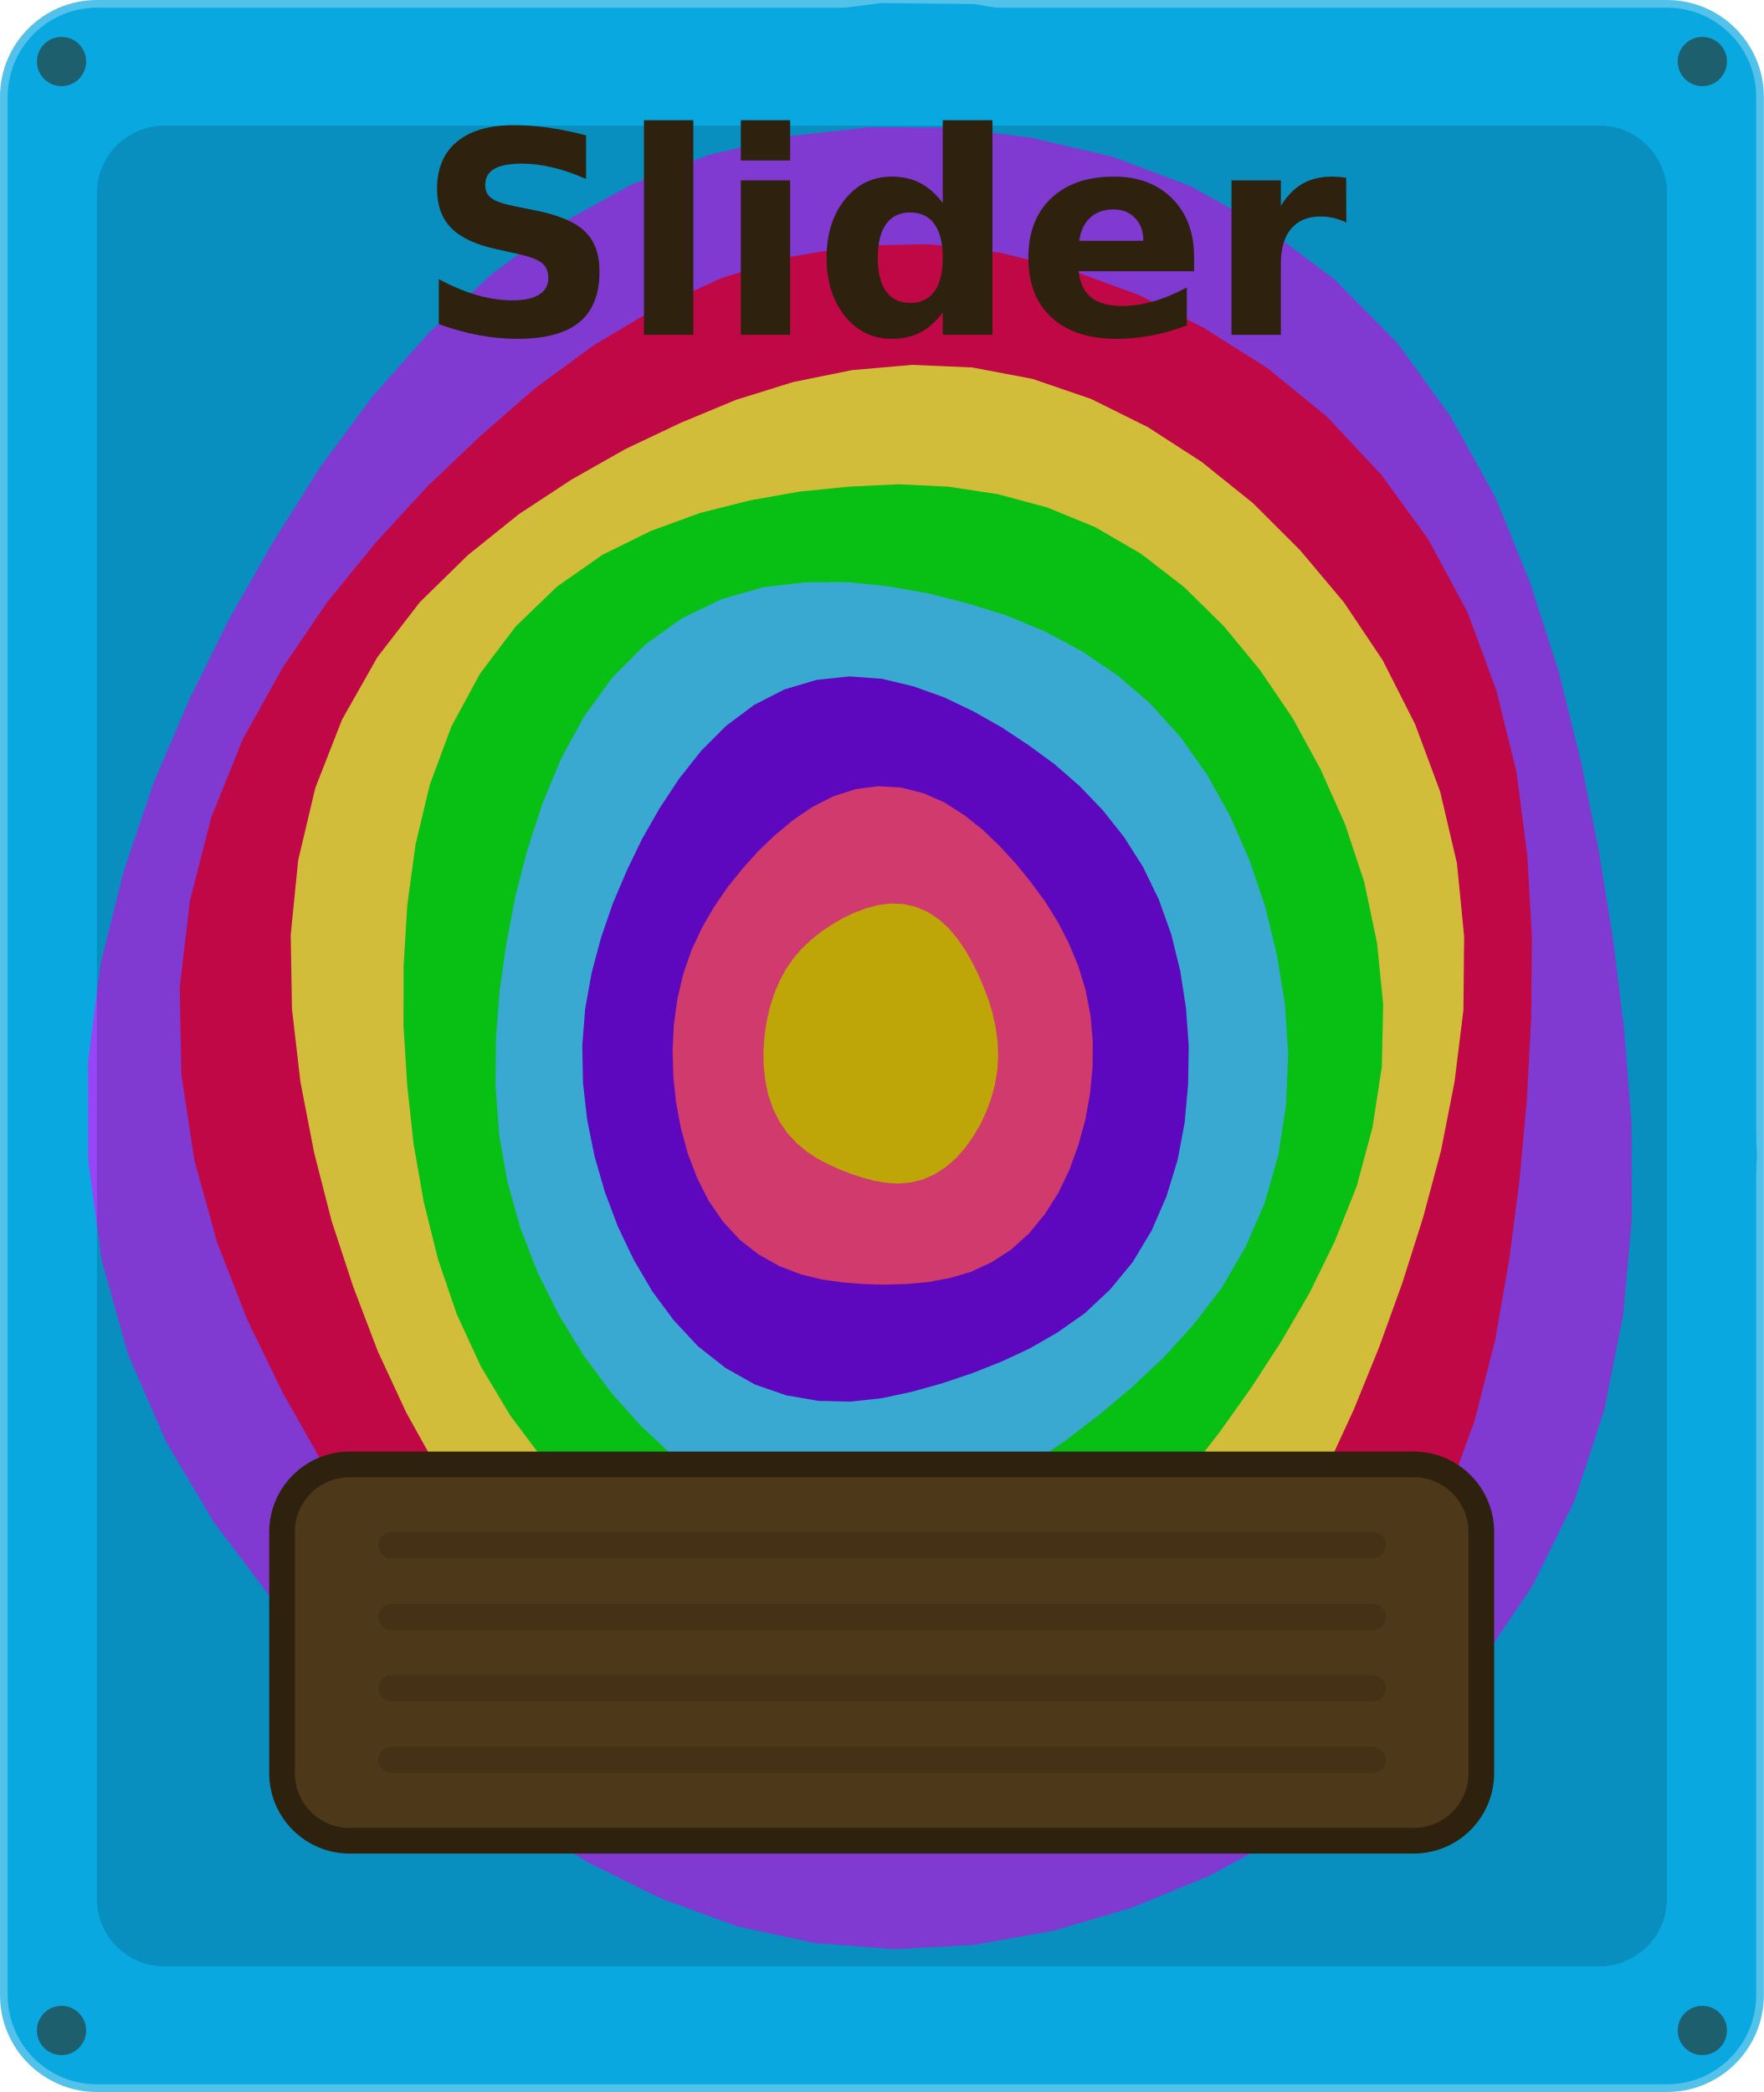
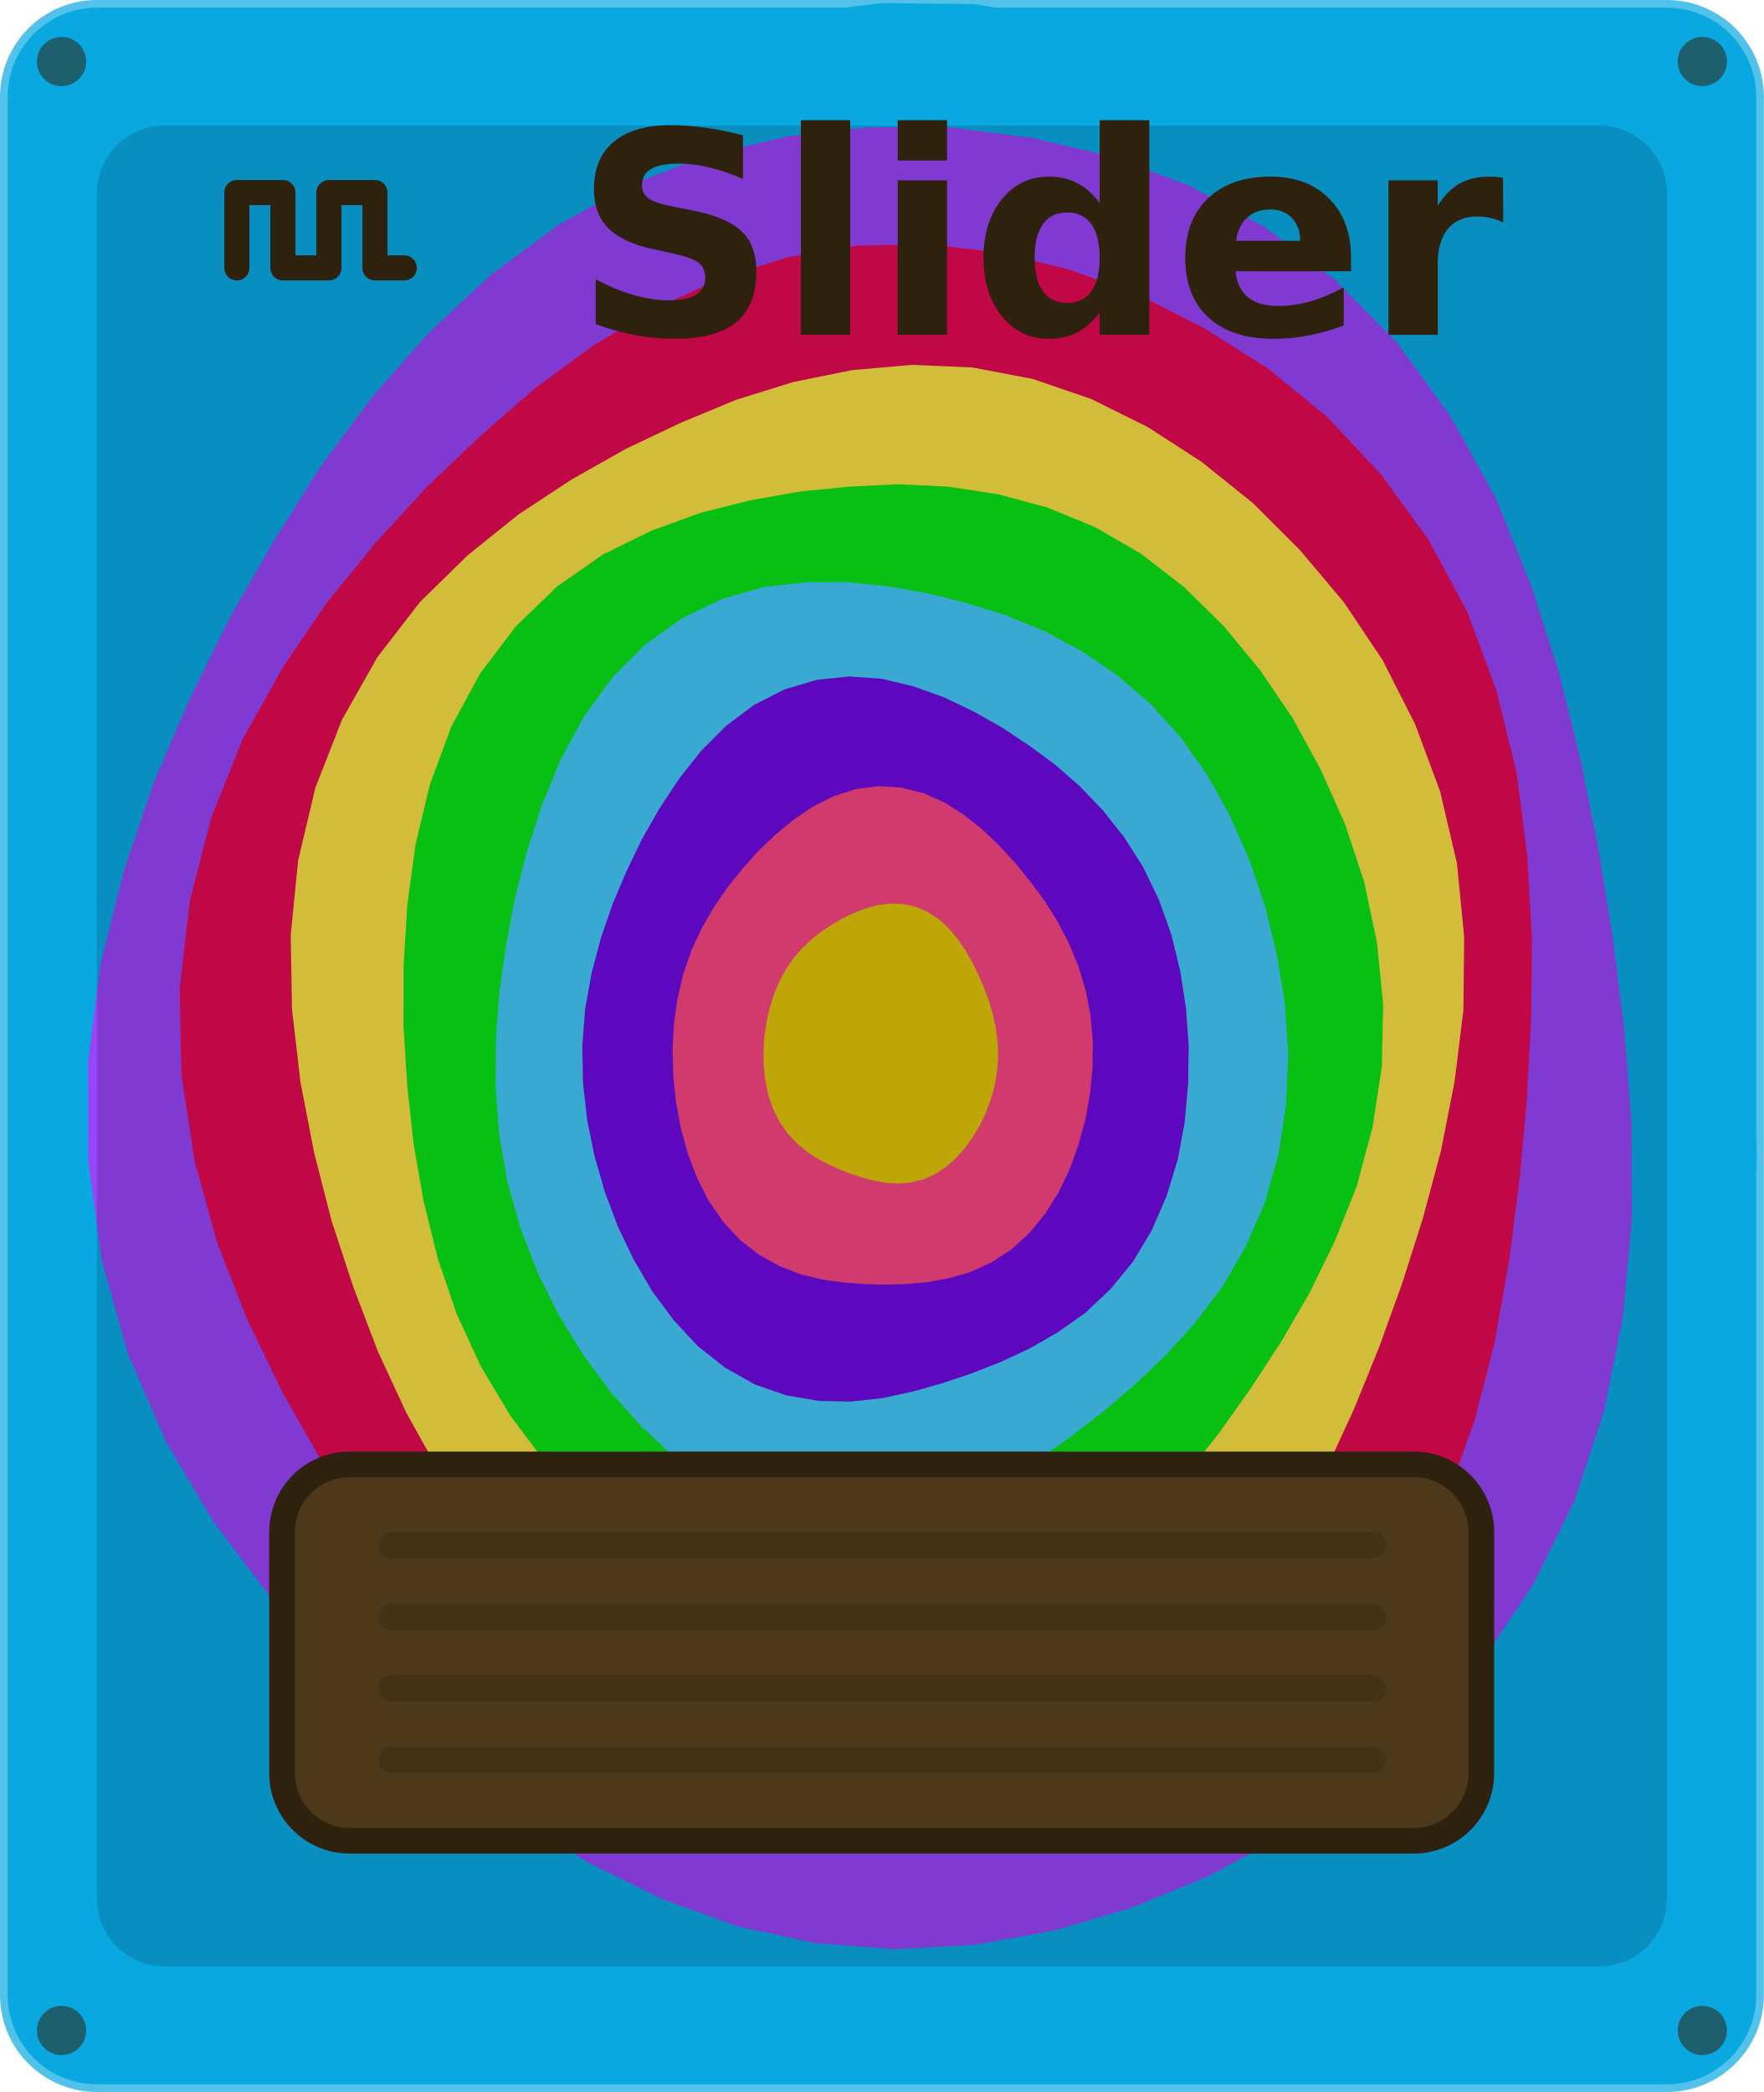
<svg xmlns="http://www.w3.org/2000/svg" width="344" height="408" viewBox="0 0 344 408">
  <defs>
    <path id="hwRing" d="M100.9 0.0L101.6 10.7L100.8 21.4L98.3 31.9L94.3 42.0L88.9 51.3L82.5 59.9L75.2 67.7L67.3 74.7L58.8 80.9L49.8 86.3L40.4 90.8L30.6 94.3L20.5 96.7L10.3 97.9L0.0 97.9L-10.2 96.9L-20.2 95.1L-30.1 92.5L-39.8 89.4L-49.4 85.5L-58.8 80.9L-67.9 75.4L-76.4 68.8L-84.0 61.0L-90.3 52.1L-95.1 42.3L-98.3 31.9L-99.9 21.2L-100.0 10.5L-99.1 0.0L-97.3 -10.2L-94.9 -20.2L-91.9 -29.9L-88.5 -39.4L-84.3 -48.7L-79.3 -57.6L-73.4 -66.1L-66.6 -73.9L-58.8 -80.9L-50.2 -86.9L-40.9 -91.9L-31.2 -95.9L-21.0 -99.0L-10.6 -101.0L-0.0 -102.1L10.7 -102.0L21.4 -100.5L31.7 -97.7L41.6 -93.4L50.6 -87.7L58.8 -80.9L65.9 -73.2L72.2 -65.1L77.8 -56.6L82.9 -47.9L87.6 -39.0L91.9 -29.9L95.8 -20.4L98.9 -10.4L100.9 -0.0 Z" />
  </defs>
  <clipPath id="pedalBody">
    <rect x="0" y="0" width="344" height="408" rx="18.9" />
  </clipPath>
  <rect x="0" y="0" width="344" height="408" rx="18.9" fill="hsl(196,92%,46%)" stroke="rgba(255,255,255,0.3)" stroke-width="3" />
  <g clip-path="url(#pedalBody)">
    <g transform="scale(0.671875,0.796875)">
      <use href="#hwRing" transform="translate(256,256) scale(2.500) rotate(0)" fill="hsl(196,92%,46%)" />
      <use href="#hwRing" transform="translate(256,256) scale(2.230) rotate(17)" fill="hsl(268,92%,62%)" />
      <use href="#hwRing" transform="translate(256,256) scale(1.960) rotate(34)" fill="hsl(340,92%,46%)" />
      <use href="#hwRing" transform="translate(256,256) scale(1.690) rotate(51)" fill="hsl(52,92%,62%)" />
      <use href="#hwRing" transform="translate(256,256) scale(1.420) rotate(68)" fill="hsl(124,92%,46%)" />
      <use href="#hwRing" transform="translate(256,256) scale(1.150) rotate(85)" fill="hsl(196,92%,62%)" />
      <use href="#hwRing" transform="translate(256,256) scale(0.880) rotate(102)" fill="hsl(268,92%,46%)" />
      <use href="#hwRing" transform="translate(256,256) scale(0.610) rotate(119)" fill="hsl(340,92%,62%)" />
      <use href="#hwRing" transform="translate(256,256) scale(0.340) rotate(136)" fill="hsl(52,92%,46%)" />
    </g>
  </g>
  <rect x="18.9" y="24.5" width="306.2" height="359.0" rx="13.2" fill="rgba(0,0,0,0.18)" fill-opacity="0.85" />
-   <text x="172.0" y="65.3" text-anchor="middle" font-family="DejaVu Sans, Noto Sans, sans-serif" font-weight="700" font-size="55.1" fill="hsl(36,50%,12%)">Slider</text>
+   <g transform="translate(41.3,24.5) scale(0.408)" fill="none" stroke="hsl(36,50%,12%)" stroke-width="12" stroke-linecap="round" stroke-linejoin="round">
+     <path d="M12 68 L12 32 L34 32 L34 68 L56 68 L56 32 L78 32 L78 68 L92 68" />
+   </g>
+   <text x="202.6" y="65.3" text-anchor="middle" font-family="DejaVu Sans, Noto Sans, sans-serif" font-weight="700" font-size="55.1" fill="hsl(36,50%,12%)">Slider</text>
  <rect x="55.0" y="285.6" width="233.9" height="73.4" rx="13.2" fill="hsl(36,50%,20%)" stroke="hsl(36,50%,12%)" stroke-width="5" />
  <rect x="73.8" y="298.8" width="196.5" height="5.1" rx="2.6" fill="hsl(36,50%,12%)" opacity="0.3" />
  <rect x="73.8" y="312.8" width="196.5" height="5.1" rx="2.6" fill="hsl(36,50%,12%)" opacity="0.3" />
  <rect x="73.8" y="326.7" width="196.5" height="5.1" rx="2.6" fill="hsl(36,50%,12%)" opacity="0.3" />
  <rect x="73.8" y="340.7" width="196.5" height="5.1" rx="2.6" fill="hsl(36,50%,12%)" opacity="0.3" />
  <circle cx="12.0" cy="12.0" r="4.8" fill="hsl(36,50%,12%)" opacity="0.55" />
  <circle cx="332.0" cy="12.0" r="4.8" fill="hsl(36,50%,12%)" opacity="0.55" />
  <circle cx="12.0" cy="396.0" r="4.8" fill="hsl(36,50%,12%)" opacity="0.55" />
  <circle cx="332.0" cy="396.0" r="4.8" fill="hsl(36,50%,12%)" opacity="0.55" />
</svg>
